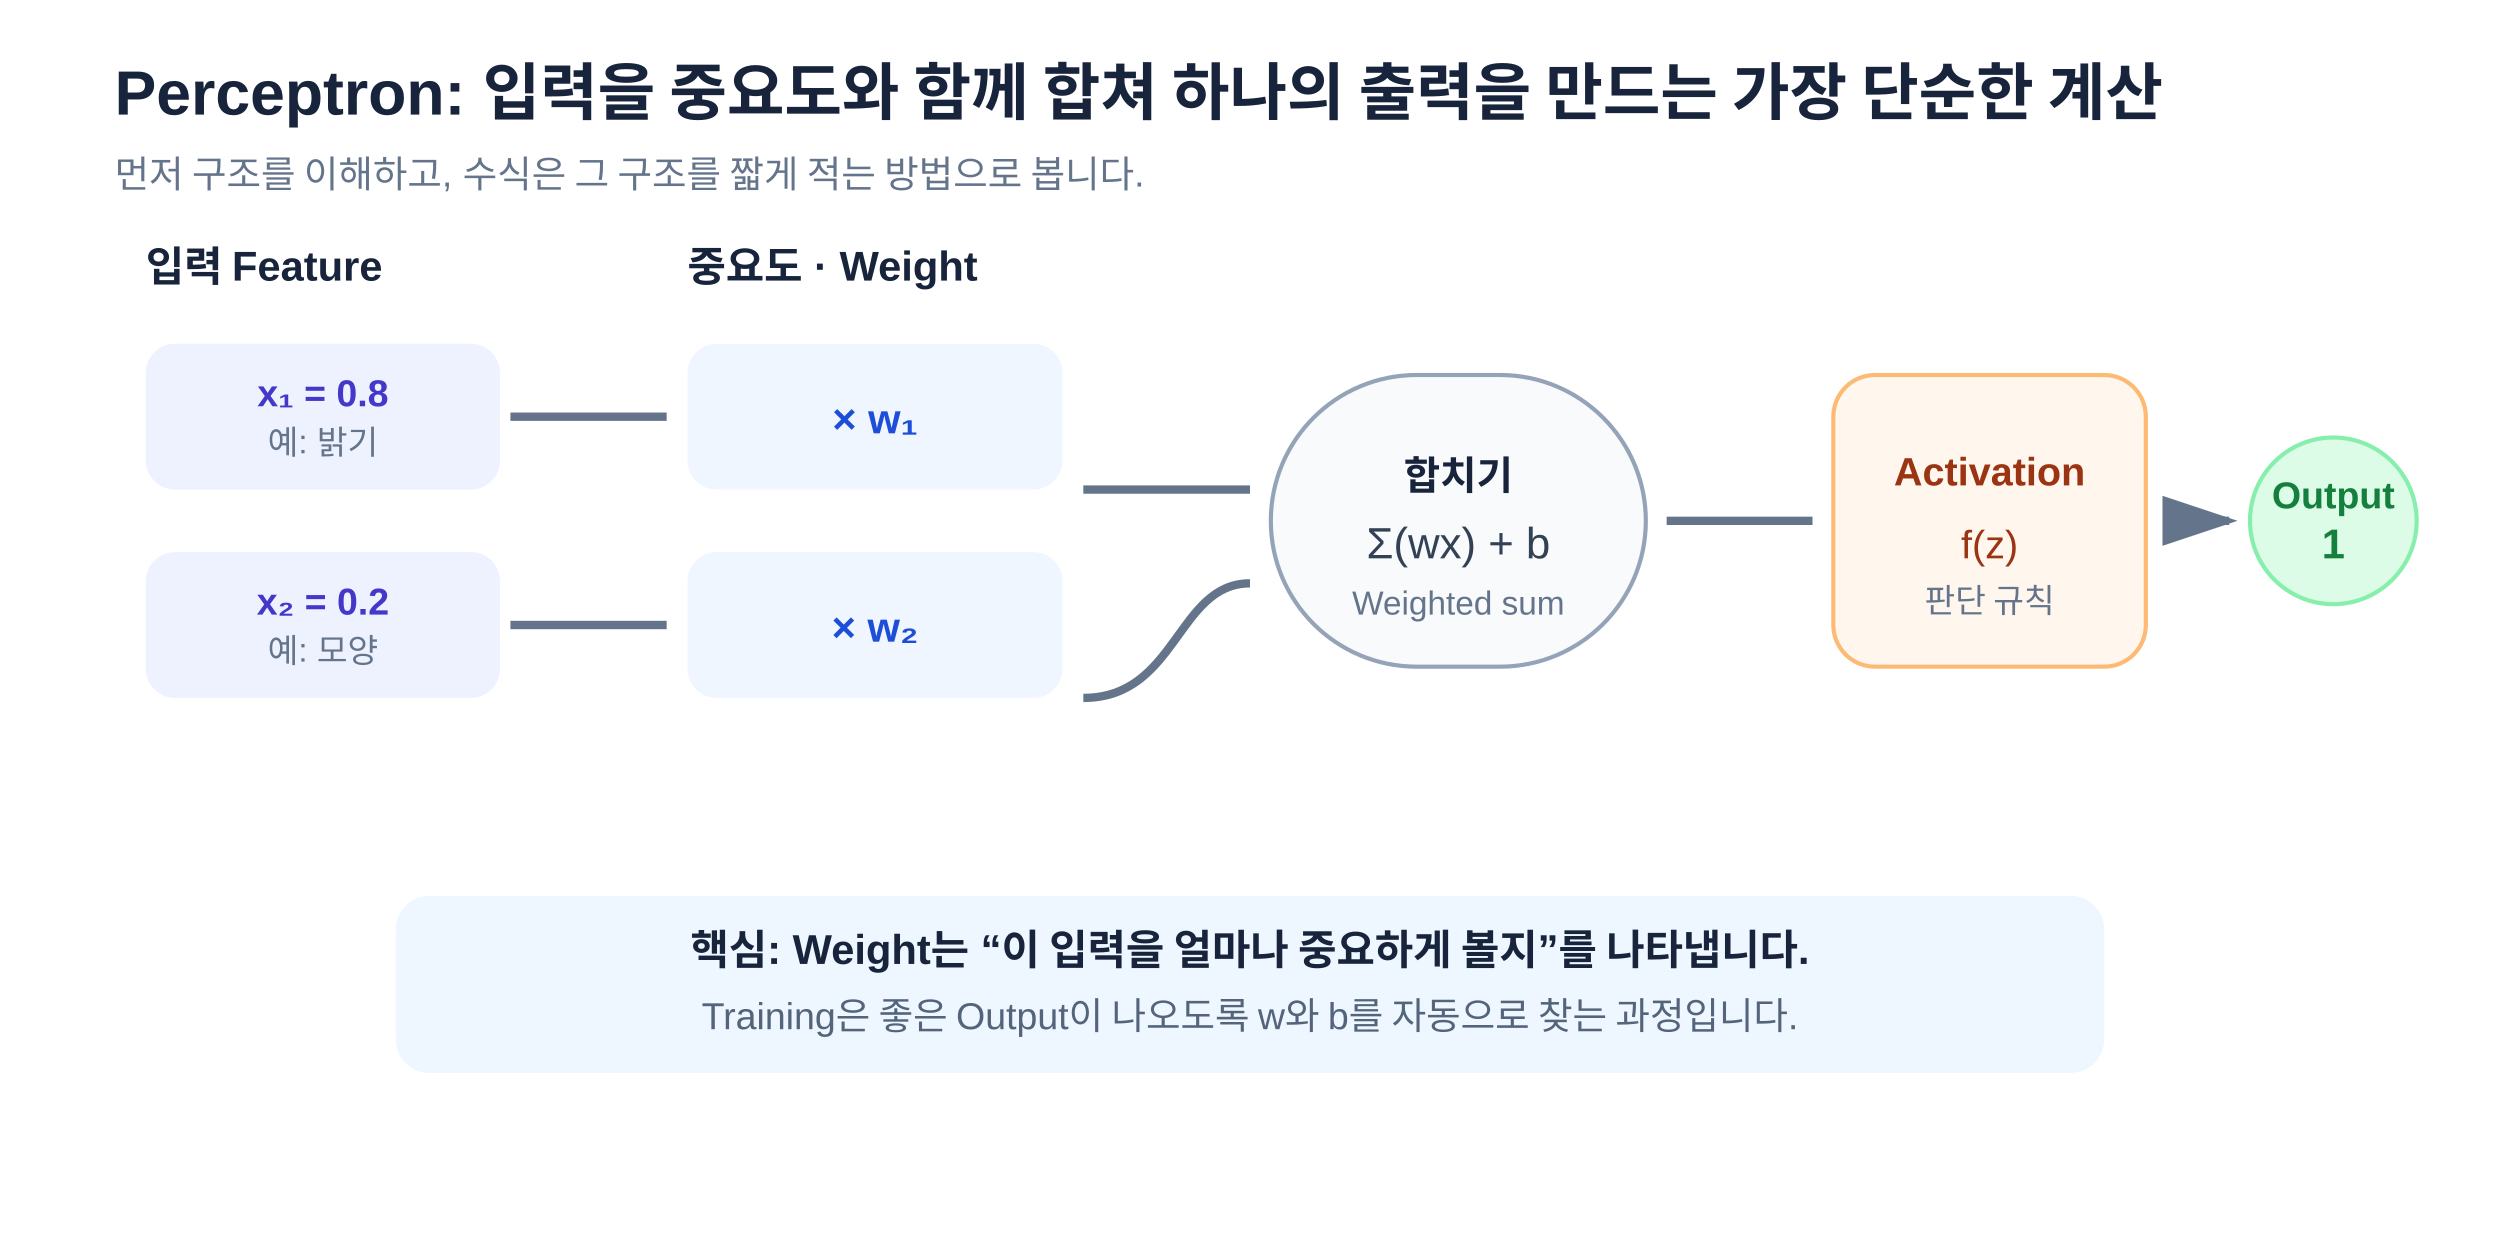
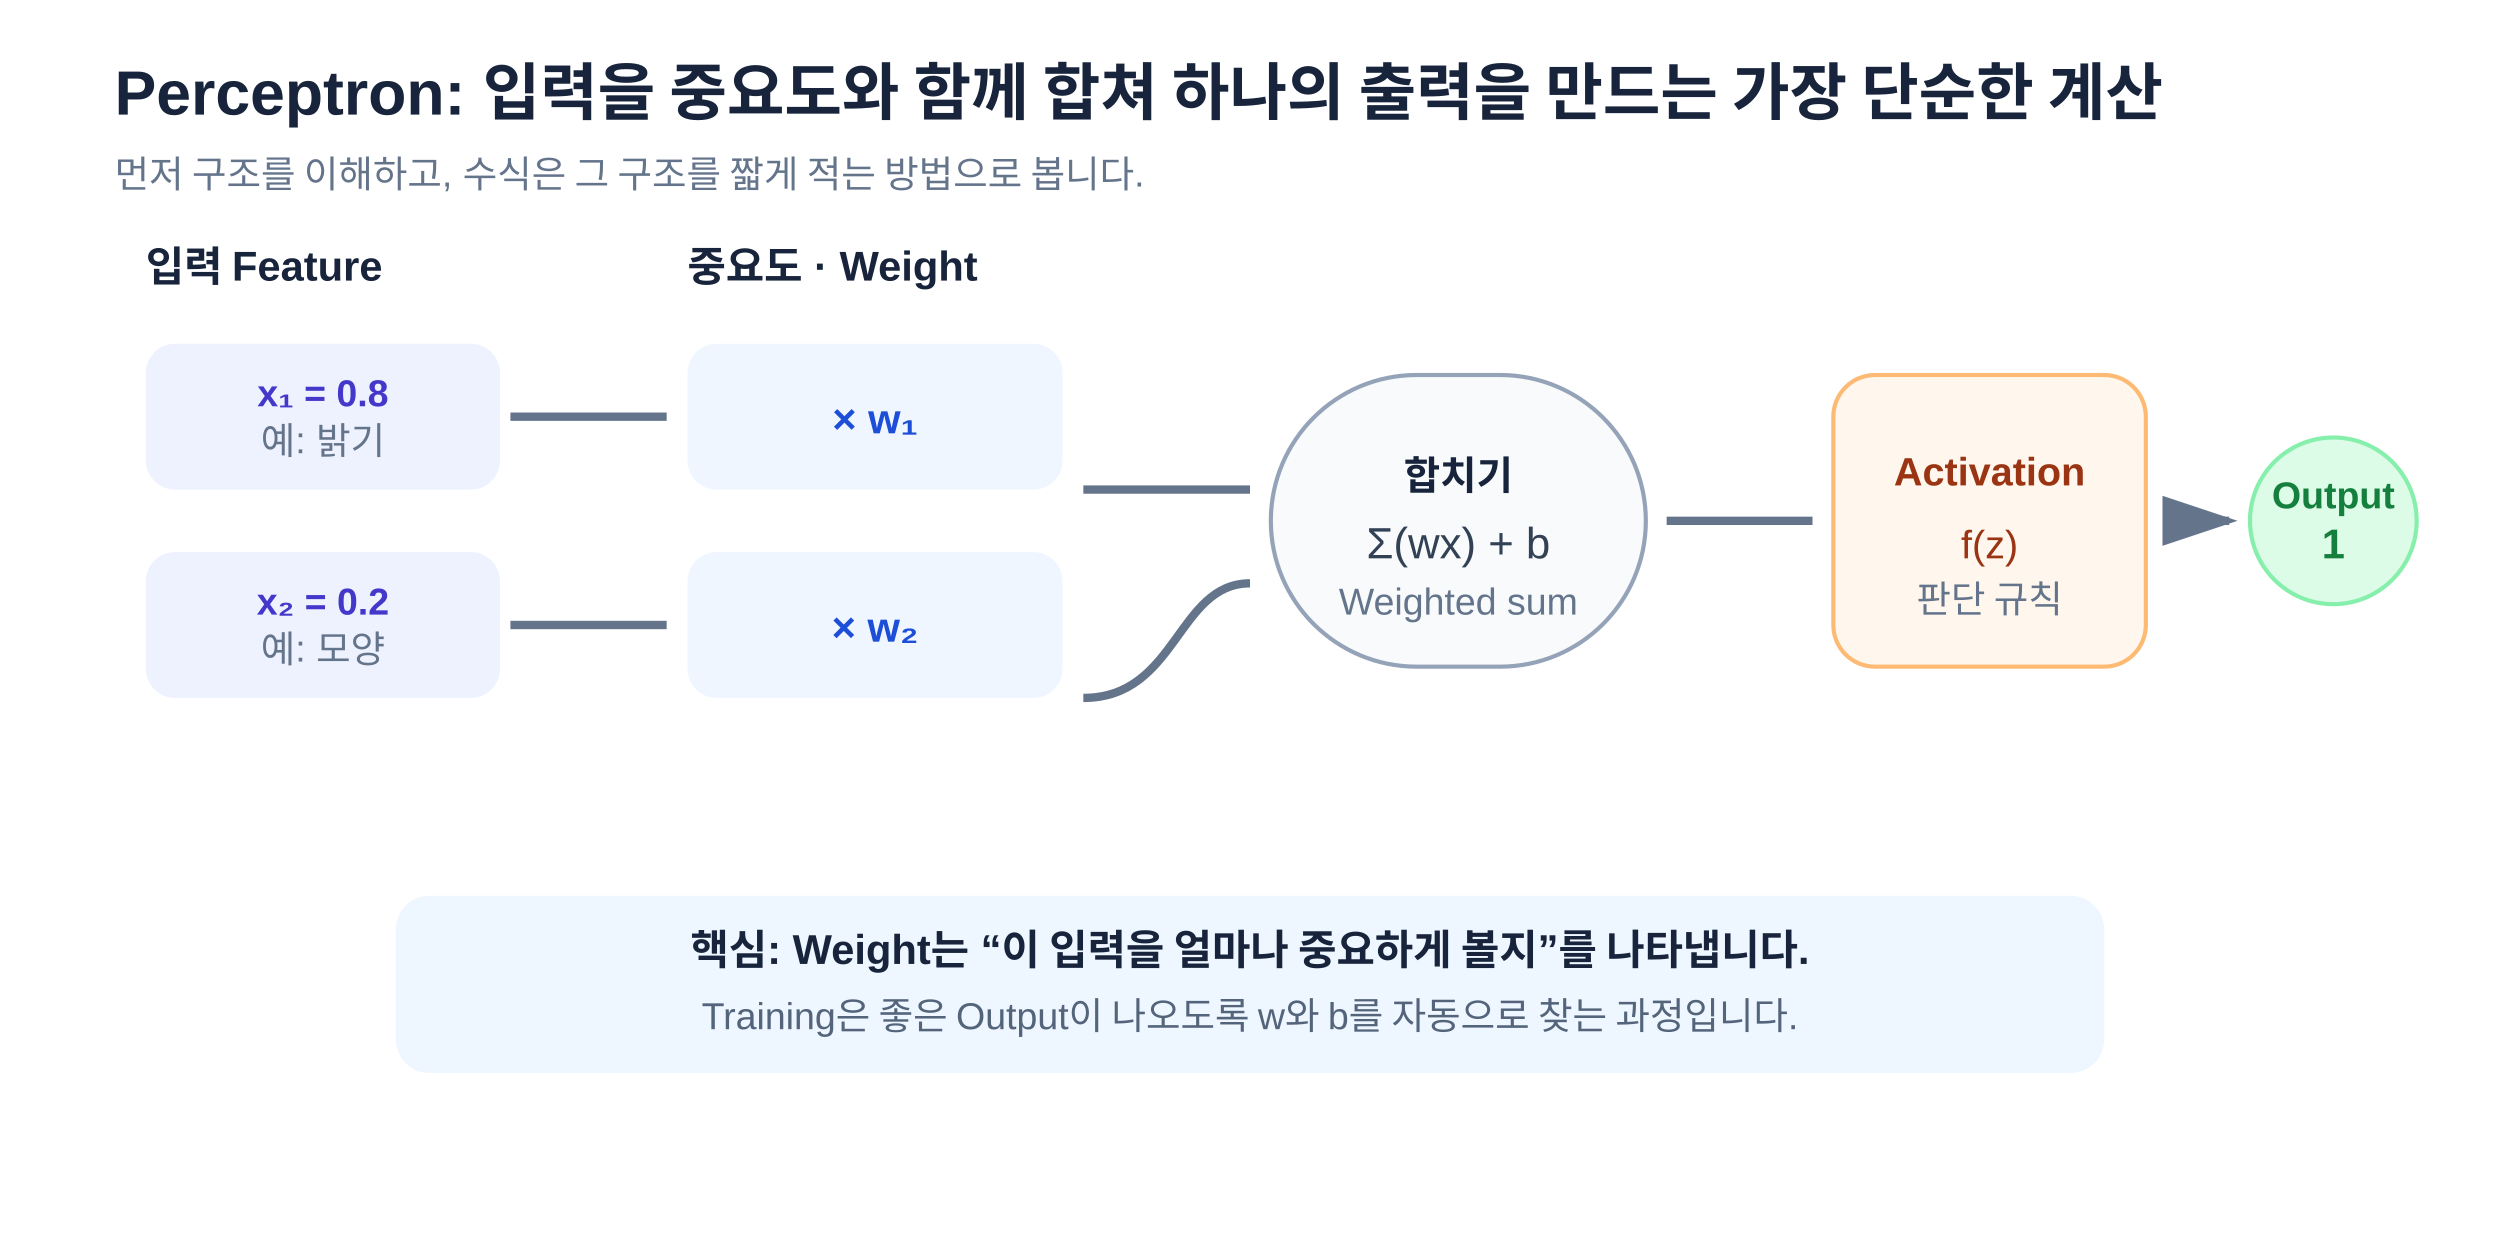
<svg xmlns="http://www.w3.org/2000/svg" viewBox="0 0 1200 600">
  <defs>
    <marker id="a" markerWidth="10" markerHeight="10" refX="8" refY="3" orient="auto">
      <path d="M0 0L0 6L9 3z" fill="#64748b" />
    </marker>
  </defs>
  <rect width="1200" height="600" fill="#fff" />
  <text x="55" y="55" font-family="Arial,sans-serif" font-size="30" font-weight="700" fill="#17243b">Perceptron: 입력을 중요도와 함께 합쳐 하나의 출력을 만드는 가장 단순한 계산</text>
  <text x="55" y="90" font-family="Arial,sans-serif" font-size="18" fill="#64748b">먼저 구조를 이해하고, 수식은 그 구조를 짧게 적는 방법으로 봅니다.</text>
  <g font-family="Arial,sans-serif">
    <g transform="translate(70 150)">
      <text x="0" y="-15" font-size="20" font-weight="700" fill="#17243b">입력 Feature</text>
      <rect x="0" y="15" width="170" height="70" rx="14" fill="#eef2ff" />
      <text x="85" y="45" text-anchor="middle" font-size="18" font-weight="700" fill="#4338ca">x₁ = 0.8</text>
-       <text x="85" y="68" text-anchor="middle" font-size="16" fill="#64748b">예: 밝기</text>
+       <text x="85" y="68" text-anchor="middle" font-size="18" fill="#64748b">예: 밝기</text>
      <rect x="0" y="115" width="170" height="70" rx="14" fill="#eef2ff" />
      <text x="85" y="145" text-anchor="middle" font-size="18" font-weight="700" fill="#4338ca">x₂ = 0.2</text>
-       <text x="85" y="168" text-anchor="middle" font-size="16" fill="#64748b">예: 모양</text>
+       <text x="85" y="168" text-anchor="middle" font-size="18" fill="#64748b">예: 모양</text>
    </g>
    <g transform="translate(330 150)">
      <text x="0" y="-15" font-size="20" font-weight="700" fill="#17243b">중요도 · Weight</text>
      <rect x="0" y="15" width="180" height="70" rx="14" fill="#eff6ff" />
      <text x="90" y="58" text-anchor="middle" font-size="20" font-weight="700" fill="#1d4ed8">× w₁</text>
      <rect x="0" y="115" width="180" height="70" rx="14" fill="#eff6ff" />
      <text x="90" y="158" text-anchor="middle" font-size="20" font-weight="700" fill="#1d4ed8">× w₂</text>
    </g>
    <g transform="translate(610 180)">
      <rect width="180" height="140" rx="70" fill="#f8fafc" stroke="#94a3b8" stroke-width="2" />
      <text x="90" y="55" text-anchor="middle" font-size="19" font-weight="700" fill="#17243b">합치기</text>
      <text x="90" y="88" text-anchor="middle" font-size="21" fill="#334155">Σ(wx) + b</text>
-       <text x="90" y="115" text-anchor="middle" font-size="16" fill="#64748b">Weighted sum</text>
+       <text x="90" y="115" text-anchor="middle" font-size="18" fill="#64748b">Weighted sum</text>
    </g>
    <g transform="translate(880 180)">
      <rect width="150" height="140" rx="20" fill="#fff7ed" stroke="#fdba74" stroke-width="2" />
      <text x="75" y="53" text-anchor="middle" font-size="19" font-weight="700" fill="#9a3412">Activation</text>
      <text x="75" y="88" text-anchor="middle" font-size="19" fill="#9a3412">f(z)</text>
-       <text x="75" y="114" text-anchor="middle" font-size="16" fill="#64748b">판단 규칙</text>
+       <text x="75" y="114" text-anchor="middle" font-size="18" fill="#64748b">판단 규칙</text>
    </g>
    <g transform="translate(1080 205)">
      <circle cx="40" cy="45" r="40" fill="#dcfce7" stroke="#86efac" stroke-width="2" />
      <text x="40" y="39" text-anchor="middle" font-size="18" font-weight="700" fill="#15803d">Output</text>
      <text x="40" y="63" text-anchor="middle" font-size="20" font-weight="700" fill="#15803d">1</text>
    </g>
    <path d="M245 200H320M245 300H320M520 235H600M520 335 C565 335 565 280 600 280M800 250H870M1040 250H1070" stroke="#64748b" stroke-width="4" fill="none" marker-end="url(#a)" />
    <rect x="190" y="430" width="820" height="85" rx="16" fill="#eef6ff" />
    <text x="600" y="463" text-anchor="middle" font-size="20" font-weight="700" fill="#17243b">핵심: Weight는 “이 입력을 얼마나 중요하게 볼지”를 나타냅니다.</text>
    <text x="600" y="494" text-anchor="middle" font-size="18" fill="#53647b">Training은 좋은 Output이 나오도록 w와 b를 자동으로 찾는 과정입니다.</text>
  </g>
</svg>
